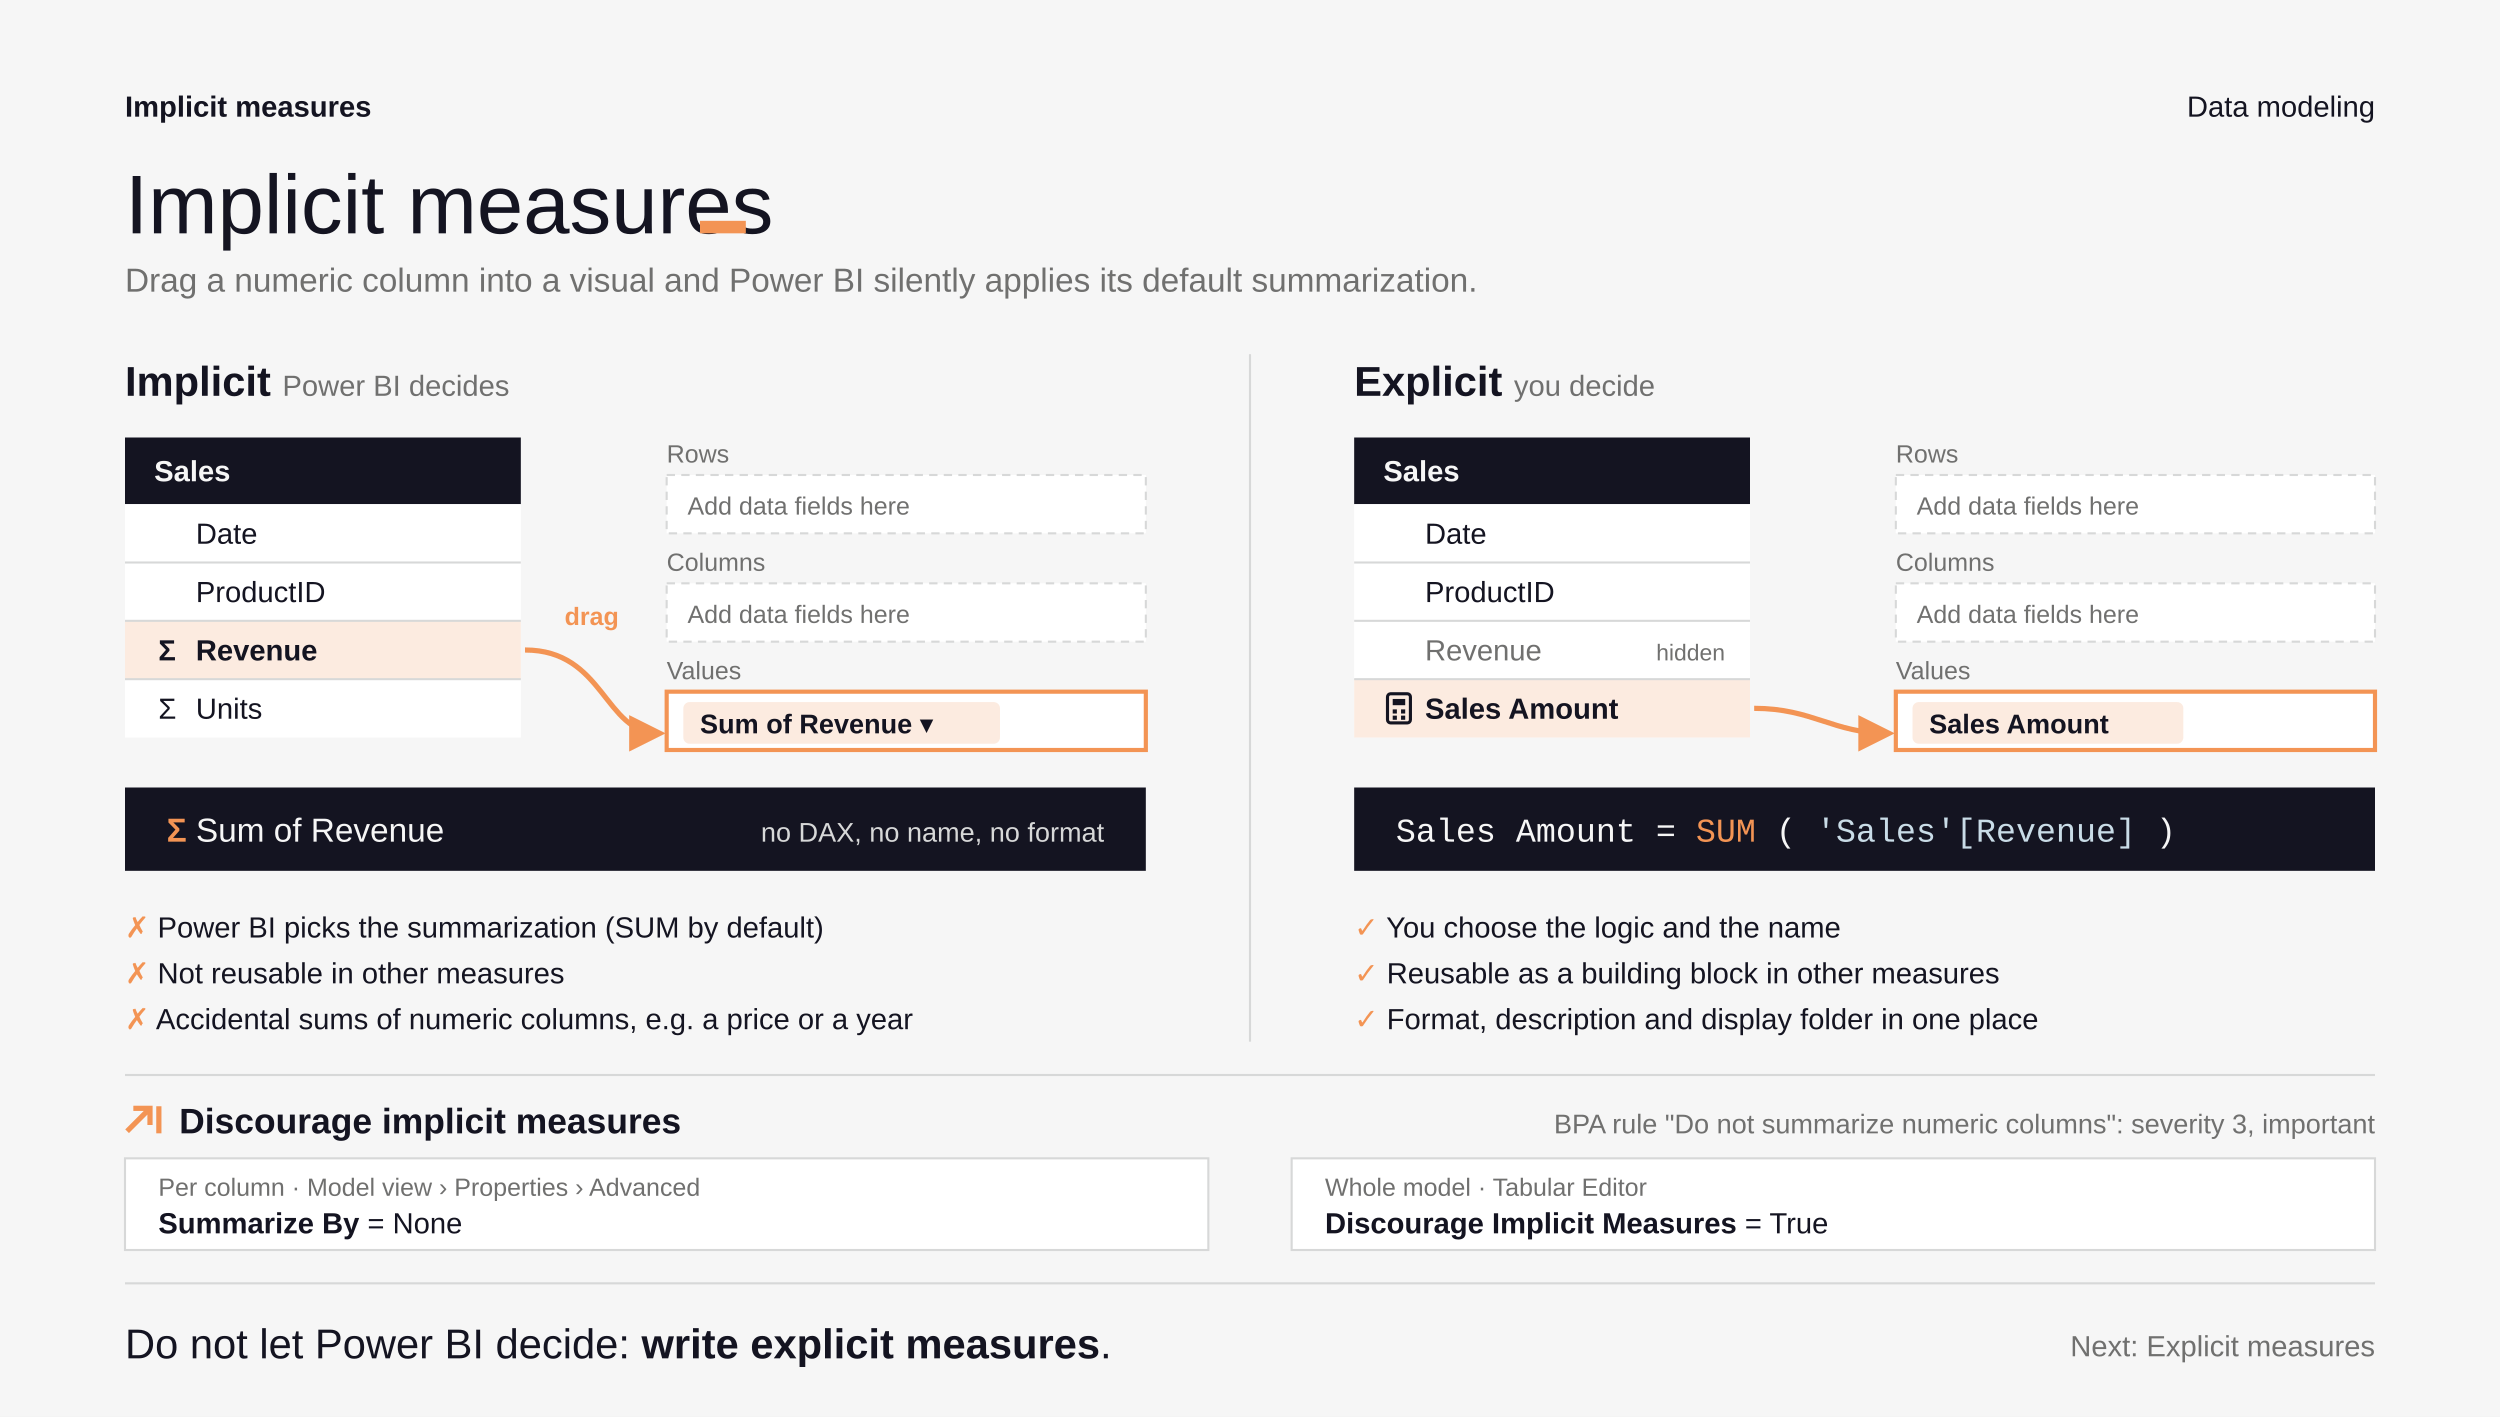
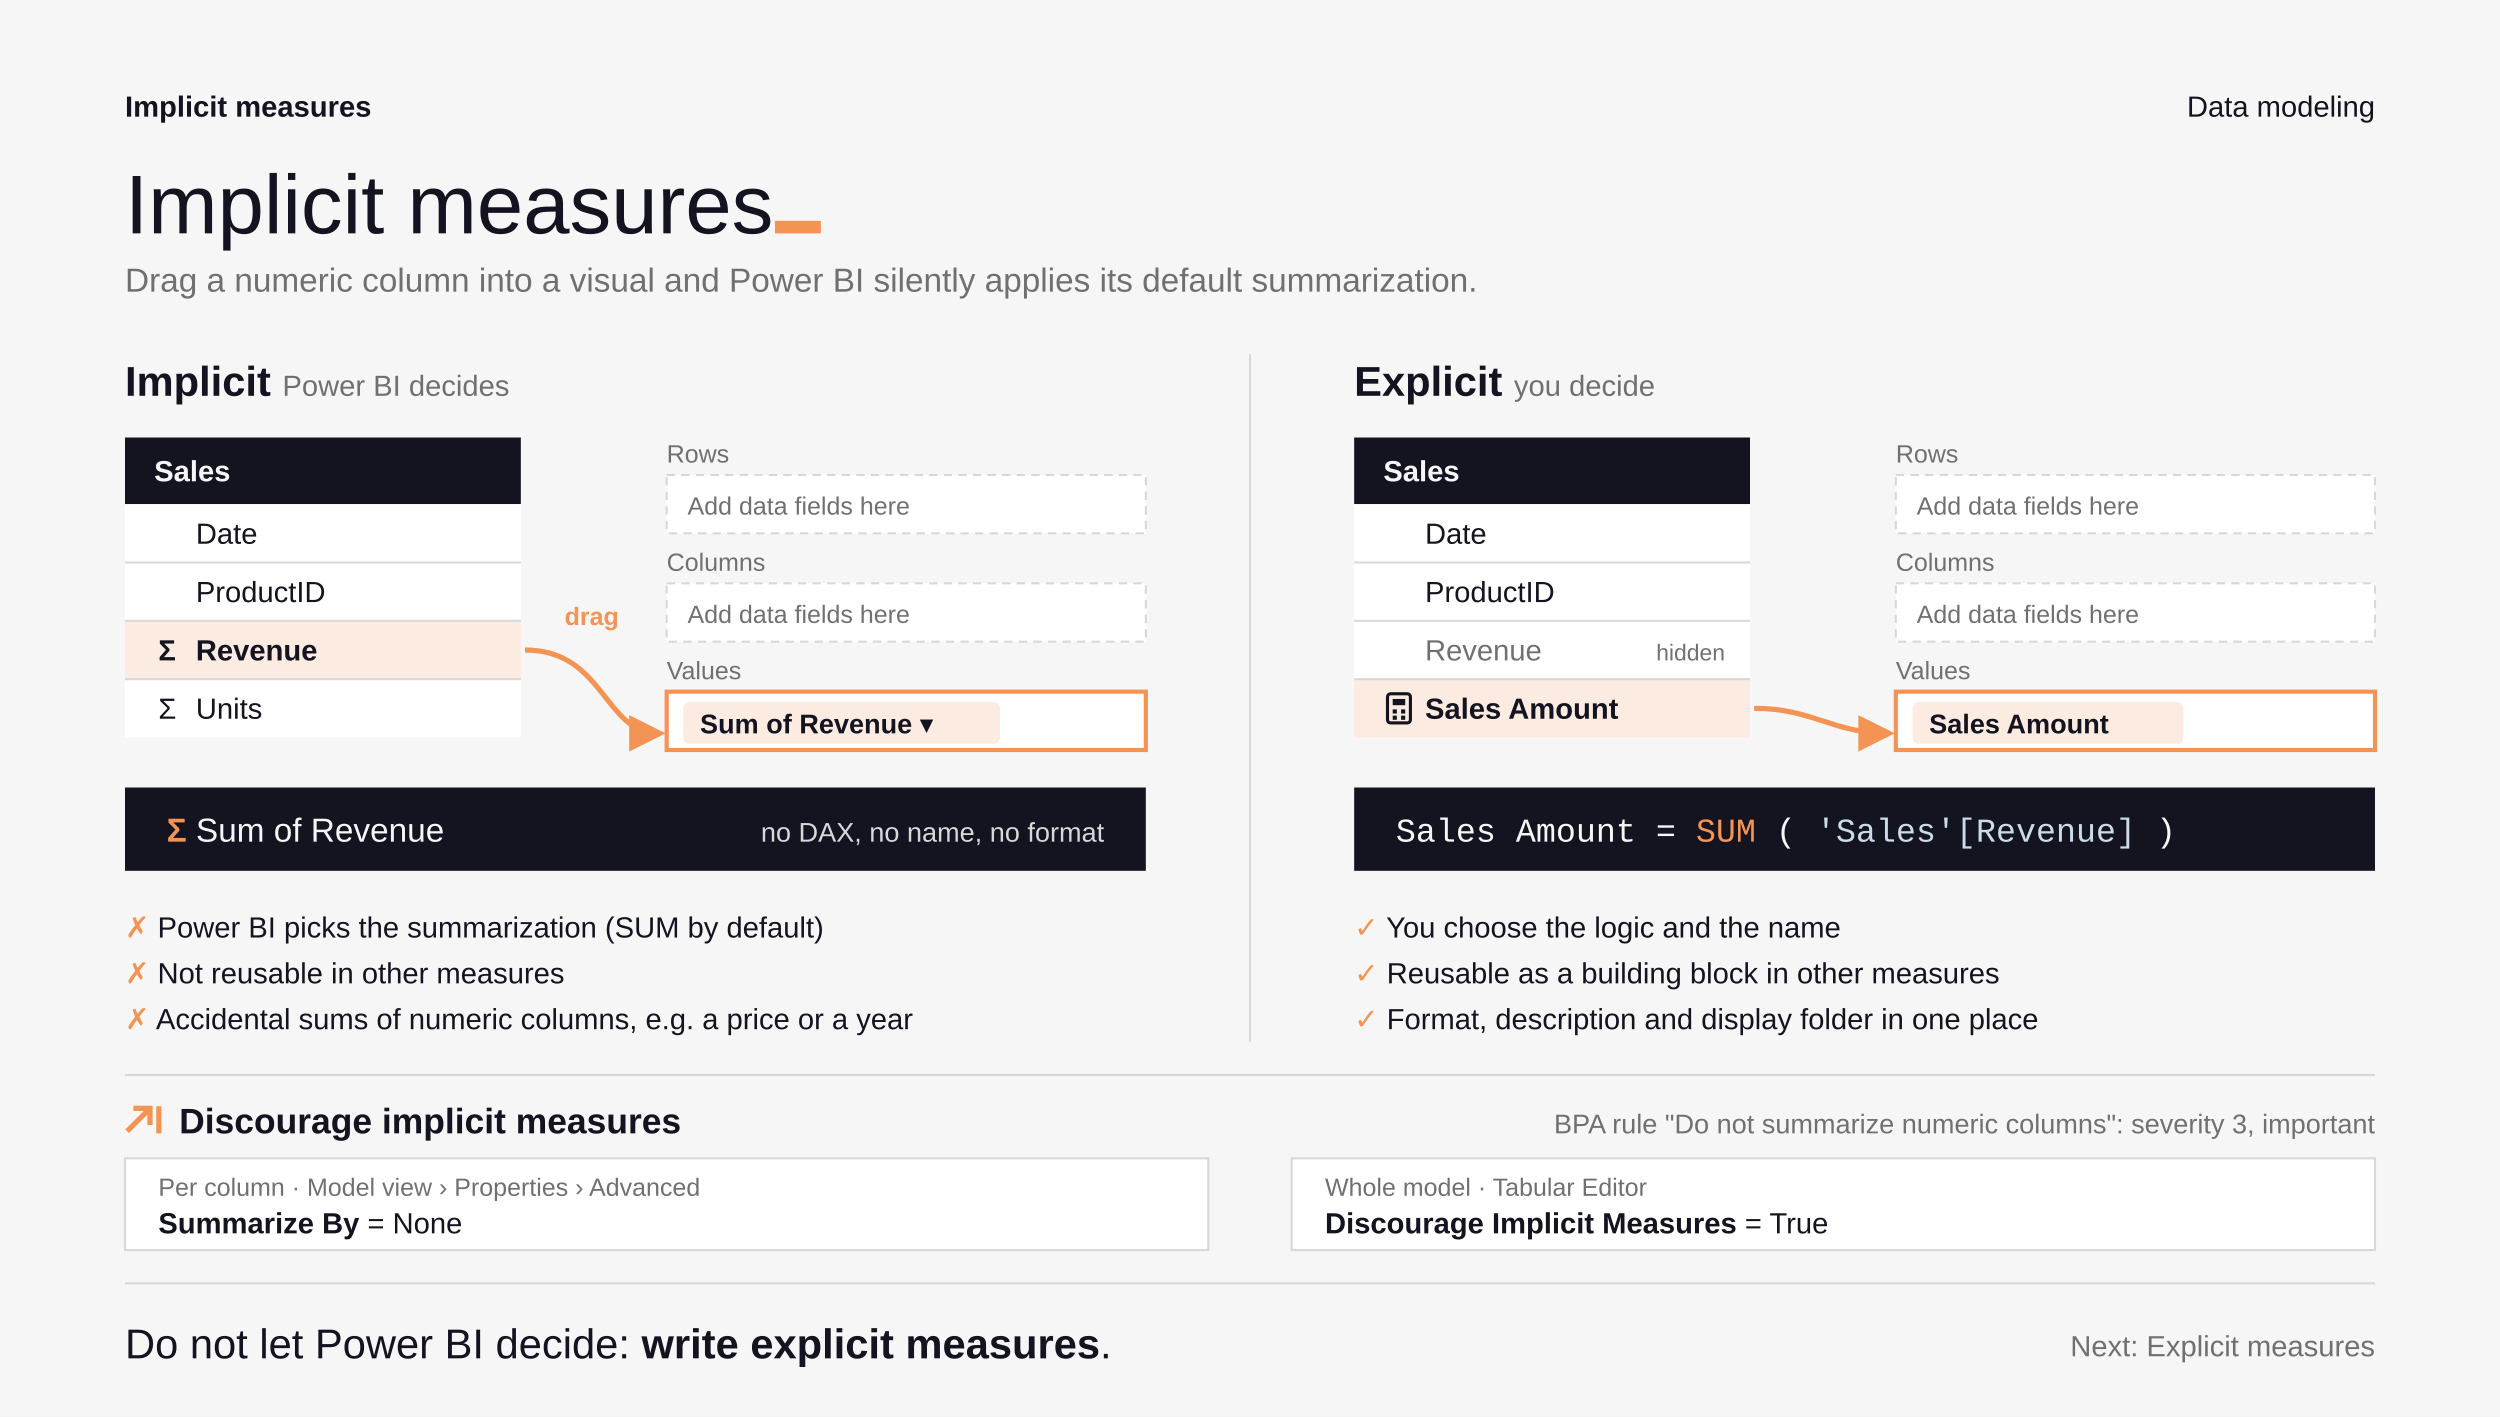
<svg xmlns="http://www.w3.org/2000/svg" viewBox="0 0 1200 680" width="1200" height="680" font-family="Circe, 'Segoe UI', Arial, sans-serif">
  <defs>
    <g id="brand-arrow">
      <path d="M1 15 L12 4 M4 4 H12 V12" fill="none" stroke="#F39454" stroke-width="2.5" />
      <rect x="15" y="3" width="2.5" height="13" fill="#F39454" />
    </g>
    <marker id="arrow-head" viewBox="0 0 10 10" refX="8" refY="5" markerWidth="7" markerHeight="7" orient="auto">
      <path d="M0 0 L10 5 L0 10 Z" fill="#F39454" />
    </marker>
    <g id="calc">
      <rect x="0" y="0" width="11" height="14" rx="1.5" fill="none" stroke="#141421" stroke-width="1.5" />
      <rect x="2.5" y="2.5" width="6" height="3" fill="#141421" />
      <g fill="#141421">
        <rect x="2.5" y="7.5" width="2" height="2" />
        <rect x="6.5" y="7.5" width="2" height="2" />
        <rect x="2.5" y="10.5" width="2" height="2" />
        <rect x="6.5" y="10.5" width="2" height="2" />
      </g>
    </g>
    <g id="wells">
      <text x="0" y="12" font-size="12" fill="#70706F">Rows</text>
      <rect x="0" y="18" width="230" height="28" fill="#FFFFFF" stroke="#D7D8D8" stroke-dasharray="4 3" />
      <text x="10" y="37" font-size="12" fill="#70706F">Add data fields here</text>
      <text x="0" y="64" font-size="12" fill="#70706F">Columns</text>
      <rect x="0" y="70" width="230" height="28" fill="#FFFFFF" stroke="#D7D8D8" stroke-dasharray="4 3" />
      <text x="10" y="89" font-size="12" fill="#70706F">Add data fields here</text>
      <text x="0" y="116" font-size="12" fill="#70706F">Values</text>
      <rect x="0" y="122" width="230" height="28" fill="#FFFFFF" stroke="#F39454" stroke-width="2" />
    </g>
  </defs>
  <rect width="1200" height="680" fill="#F6F6F6" />
  <text x="60" y="56" font-size="14" font-weight="700" fill="#141421">Implicit measures</text>
  <text x="1140" y="56" font-size="14" fill="#141421" text-anchor="end">Data modeling</text>
-   <text x="60" y="112" font-size="40" font-weight="300" fill="#141421">Implicit measures</text>
-   <rect x="336" y="106" width="22" height="6" fill="#F39454" />
+   <text x="60" y="112" font-size="40" font-weight="300" fill="#141421" textLength="304" lengthAdjust="spacing">Implicit measures</text>
+   <rect x="372" y="106" width="22" height="6" fill="#F39454" />
  <text x="60" y="140" font-size="16" fill="#70706F">Drag a numeric column into a visual and Power BI silently applies its default summarization.</text>
  <line x1="600" y1="170" x2="600" y2="500" stroke="#D7D8D8" stroke-width="1" />
  <text x="60" y="190" font-size="20" font-weight="700" fill="#141421">Implicit <tspan font-size="14" font-weight="400" fill="#70706F">Power BI decides</tspan>
  </text>
  <rect x="60" y="210" width="190" height="32" fill="#141421" />
  <text x="74" y="231" font-size="14" font-weight="700" fill="#F6F6F6">Sales</text>
  <rect x="60" y="242" width="190" height="112" fill="#FFFFFF" />
  <rect x="60" y="298" width="190" height="28" fill="#F39454" fill-opacity="0.18" />
  <g stroke="#D7D8D8">
    <line x1="60" y1="270" x2="250" y2="270" />
    <line x1="60" y1="298" x2="250" y2="298" />
    <line x1="60" y1="326" x2="250" y2="326" />
  </g>
  <g font-size="14" fill="#141421">
    <text x="94" y="261">Date</text>
    <text x="94" y="289">ProductID</text>
    <text x="76" y="317" font-weight="700">Σ</text>
    <text x="94" y="317" font-weight="700">Revenue</text>
    <text x="76" y="345">Σ</text>
    <text x="94" y="345">Units</text>
  </g>
  <path d="M252 312 C290 312, 290 352, 316 352" fill="none" stroke="#F39454" stroke-width="2.5" marker-end="url(#arrow-head)" />
  <text x="284" y="300" font-size="12" font-weight="700" fill="#F39454" text-anchor="middle">drag</text>
  <use href="#wells" x="320" y="210" />
  <rect x="328" y="337" width="152" height="20" rx="3" fill="#F39454" fill-opacity="0.18" />
  <text x="336" y="352" font-size="13" font-weight="700" fill="#141421">Sum of Revenue ▾</text>
  <rect x="60" y="378" width="490" height="40" fill="#141421" />
  <text x="80" y="404" font-size="16" fill="#F6F6F6">
    <tspan fill="#F39454" font-weight="700">Σ</tspan>  Sum of Revenue</text>
  <text x="530" y="404" font-size="13" fill="#D7D8D8" text-anchor="end">no DAX, no name, no format</text>
  <g font-size="14" fill="#141421">
    <text x="60" y="450">
      <tspan fill="#F39454" font-weight="700">✗</tspan>  Power BI picks the summarization (SUM by default)</text>
    <text x="60" y="472">
      <tspan fill="#F39454" font-weight="700">✗</tspan>  Not reusable in other measures</text>
    <text x="60" y="494">
      <tspan fill="#F39454" font-weight="700">✗</tspan>  Accidental sums of numeric columns, e.g. a price or a year</text>
  </g>
  <text x="650" y="190" font-size="20" font-weight="700" fill="#141421">Explicit <tspan font-size="14" font-weight="400" fill="#70706F">you decide</tspan>
  </text>
  <rect x="650" y="210" width="190" height="32" fill="#141421" />
  <text x="664" y="231" font-size="14" font-weight="700" fill="#F6F6F6">Sales</text>
  <rect x="650" y="242" width="190" height="112" fill="#FFFFFF" />
  <rect x="650" y="326" width="190" height="28" fill="#F39454" fill-opacity="0.18" />
  <g stroke="#D7D8D8">
    <line x1="650" y1="270" x2="840" y2="270" />
    <line x1="650" y1="298" x2="840" y2="298" />
    <line x1="650" y1="326" x2="840" y2="326" />
  </g>
  <g font-size="14" fill="#141421">
    <text x="684" y="261">Date</text>
    <text x="684" y="289">ProductID</text>
    <text x="684" y="317" fill="#70706F">Revenue</text>
    <text x="828" y="317" font-size="11" fill="#70706F" text-anchor="end">hidden</text>
    <text x="684" y="345" font-weight="700">Sales Amount</text>
  </g>
  <use href="#calc" x="666" y="333" />
  <path d="M842 340 C870 340, 880 352, 906 352" fill="none" stroke="#F39454" stroke-width="2.5" marker-end="url(#arrow-head)" />
  <use href="#wells" x="910" y="210" />
  <rect x="918" y="337" width="130" height="20" rx="3" fill="#F39454" fill-opacity="0.18" />
  <text x="926" y="352" font-size="13" font-weight="700" fill="#141421">Sales Amount</text>
  <rect x="650" y="378" width="490" height="40" fill="#141421" />
  <text x="670" y="404" font-family="Consolas, 'Courier New', monospace" font-size="16" fill="#F6F6F6">Sales Amount = <tspan fill="#F39454">SUM</tspan> ( <tspan fill="#C9DCE7">'Sales'[Revenue]</tspan> )</text>
  <g font-size="14" fill="#141421">
    <text x="650" y="450">
      <tspan fill="#F39454" font-weight="700">✓</tspan>  You choose the logic and the name</text>
    <text x="650" y="472">
      <tspan fill="#F39454" font-weight="700">✓</tspan>  Reusable as a building block in other measures</text>
    <text x="650" y="494">
      <tspan fill="#F39454" font-weight="700">✓</tspan>  Format, description and display folder in one place</text>
  </g>
  <line x1="60" y1="516" x2="1140" y2="516" stroke="#D7D8D8" stroke-width="1" />
  <use href="#brand-arrow" x="60" y="528" />
  <text x="86" y="544" font-size="17" font-weight="700" fill="#141421">Discourage implicit measures</text>
  <text x="1140" y="544" font-size="13" fill="#70706F" text-anchor="end">BPA rule "Do not summarize numeric columns": severity 3, important</text>
  <rect x="60" y="556" width="520" height="44" fill="#FFFFFF" stroke="#D7D8D8" />
  <text x="76" y="574" font-size="12" fill="#70706F">Per column · Model view › Properties › Advanced</text>
  <text x="76" y="592" font-size="14" fill="#141421">
    <tspan font-weight="700">Summarize By</tspan> = None</text>
  <rect x="620" y="556" width="520" height="44" fill="#FFFFFF" stroke="#D7D8D8" />
  <text x="636" y="574" font-size="12" fill="#70706F">Whole model · Tabular Editor</text>
  <text x="636" y="592" font-size="14" fill="#141421">
    <tspan font-weight="700">Discourage Implicit Measures</tspan> = True</text>
  <line x1="60" y1="616" x2="1140" y2="616" stroke="#D7D8D8" stroke-width="1" />
  <text x="60" y="652" font-size="20" fill="#141421">Do not let Power BI decide: <tspan font-weight="700">write explicit measures</tspan>.</text>
  <text x="1140" y="651" font-size="14" fill="#70706F" text-anchor="end">Next: Explicit measures</text>
</svg>
